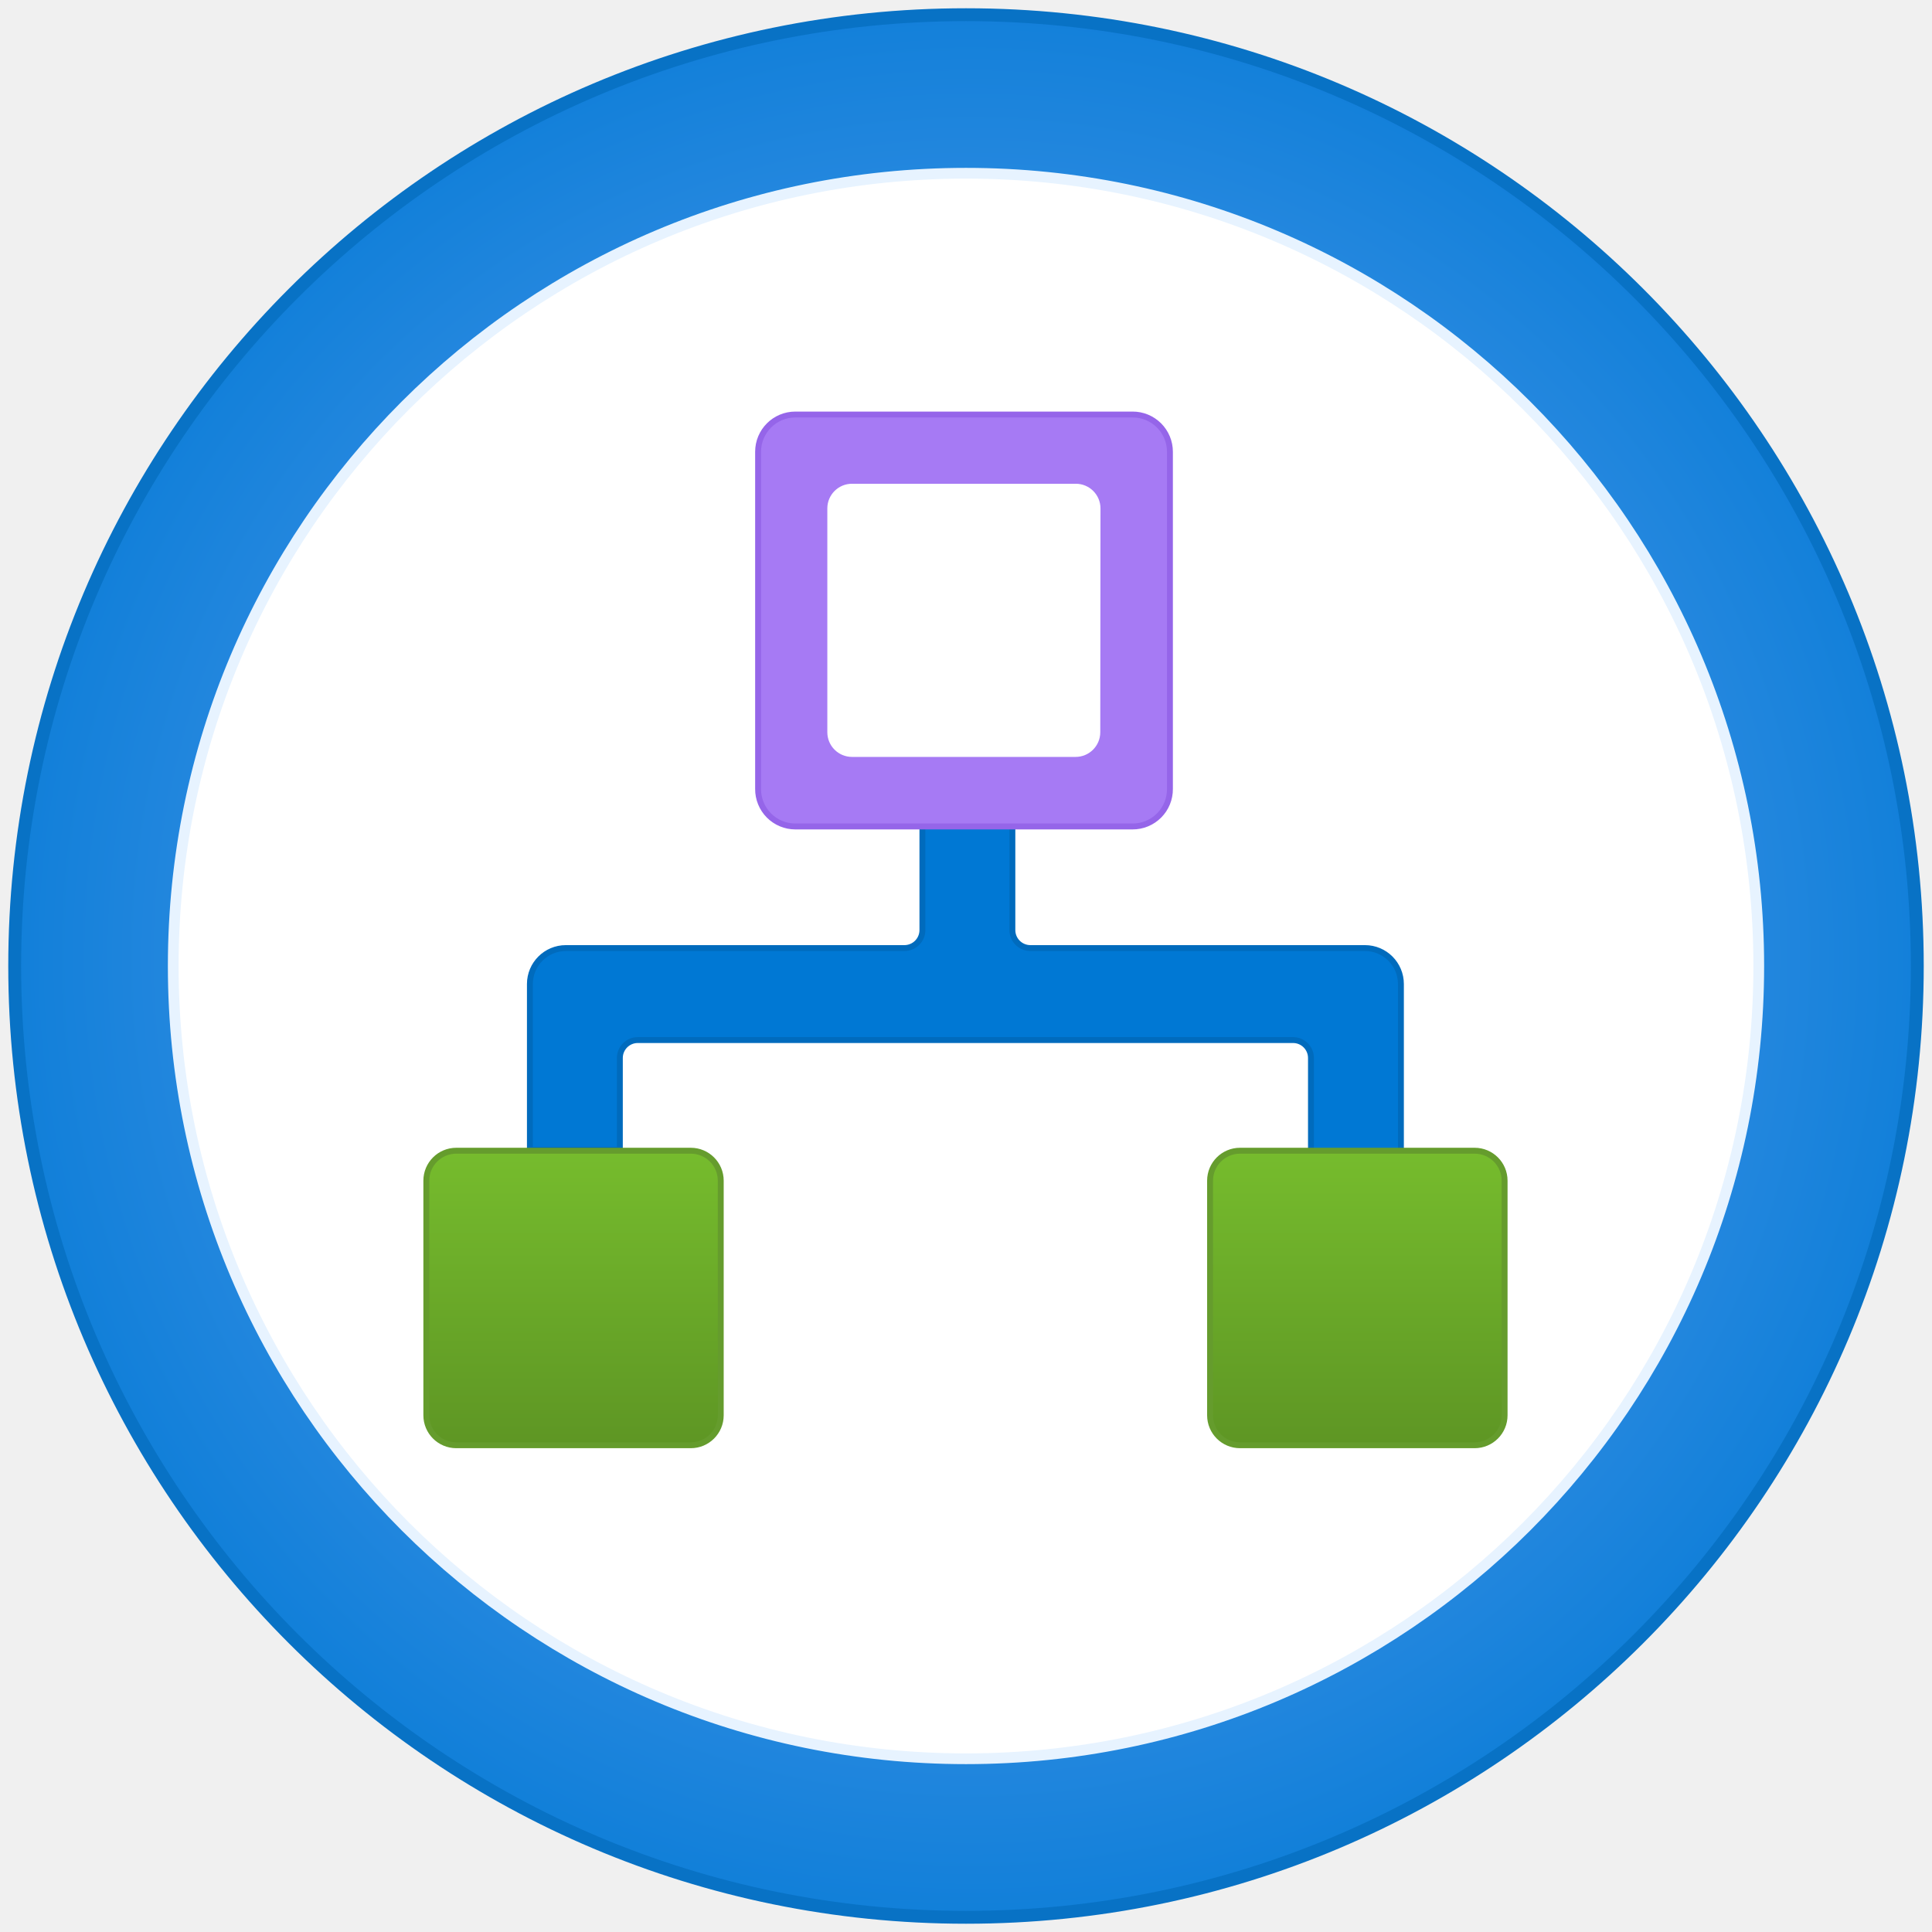
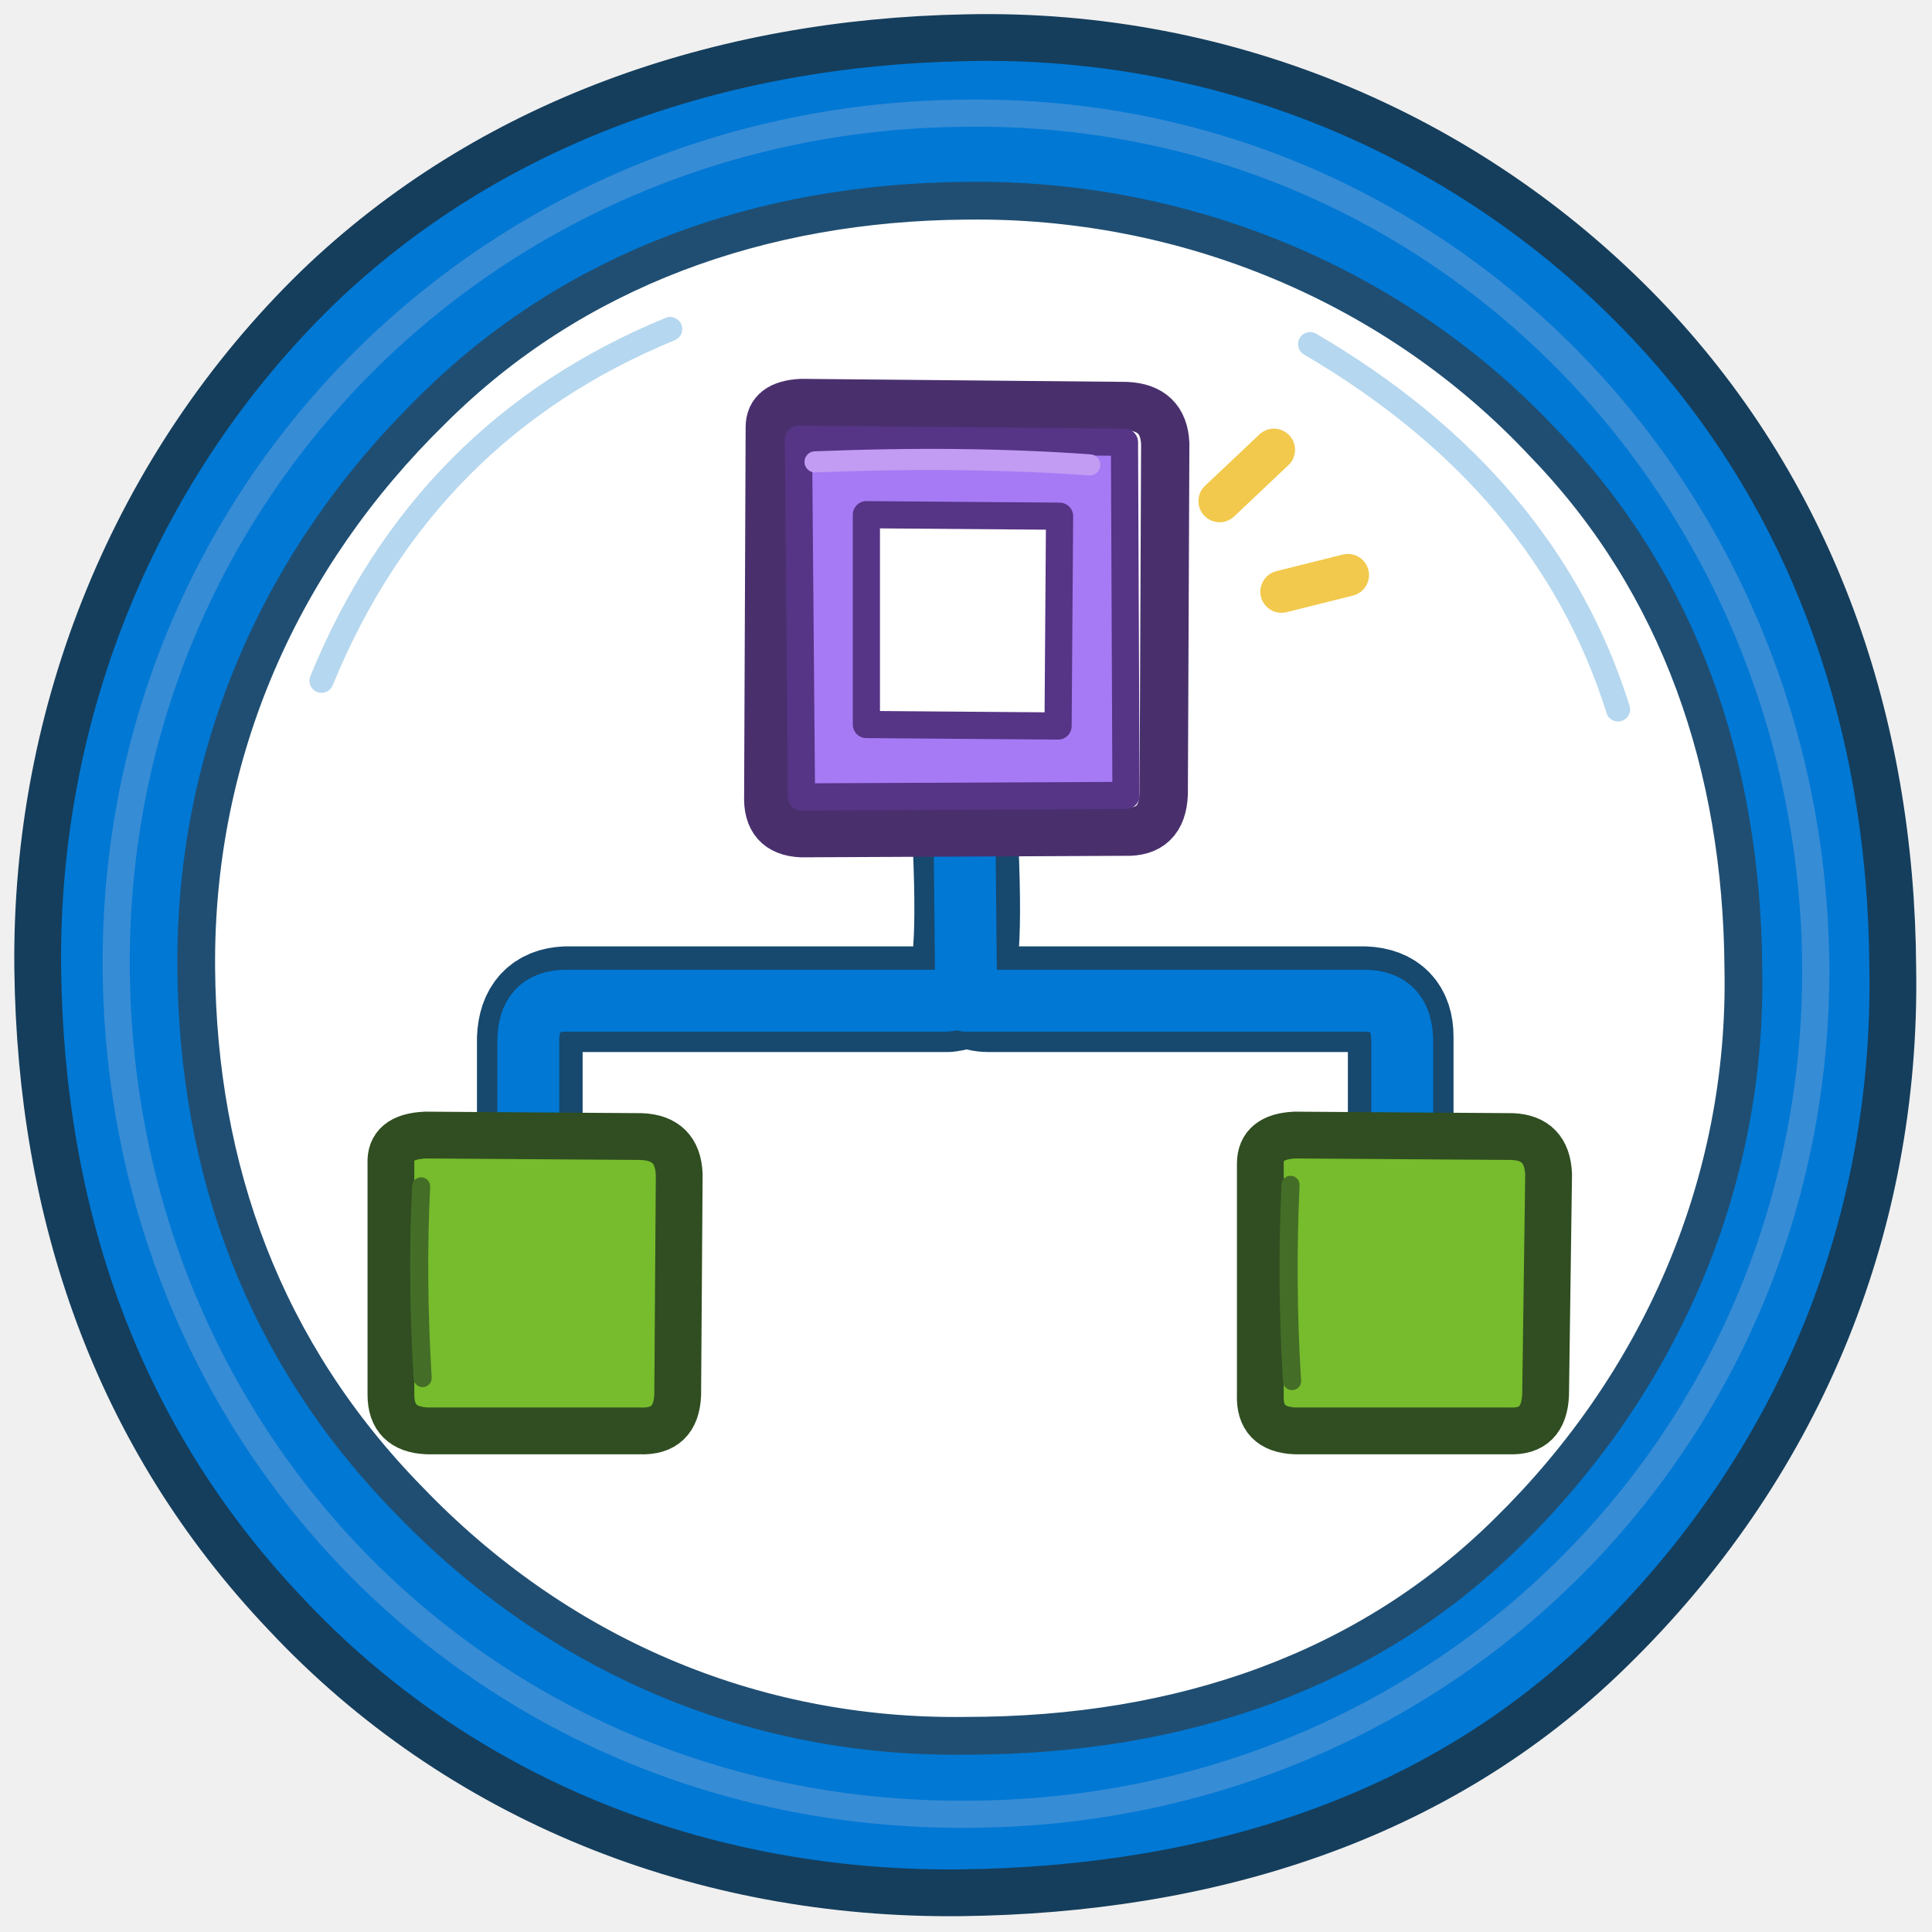
- <svg xmlns="http://www.w3.org/2000/svg" width="128" height="128" viewBox="0 0 128 128">
-   <defs>
-     <radialGradient id="background" cx="9.044" cy="8.913" r="10.514" gradientUnits="userSpaceOnUse">
-       <stop offset=".183" stop-color="#5ea0ef" />
-       <stop offset="1" stop-color="#0078d4" />
-     </radialGradient>
-     <linearGradient id="green-left" x1="5.344" y1="10.72" x2="5.344" y2="13.464" gradientUnits="userSpaceOnUse">
-       <stop offset=".001" stop-color="#76bc2d" />
-       <stop offset="1" stop-color="#5e9624" />
-     </linearGradient>
-     <linearGradient id="green-right" x1="12.646" y1="10.72" x2="12.646" y2="13.464" gradientUnits="userSpaceOnUse">
-       <stop offset=".001" stop-color="#76bc2d" />
-       <stop offset="1" stop-color="#5e9624" />
-     </linearGradient>
-   </defs>
-   <g transform="scale(7.111111)" stroke-linejoin="round" stroke-linecap="round">
-     <circle cx="9" cy="9" r="8.863" fill="url(#background)" stroke="#0872c5" stroke-width=".12" />
-     <circle cx="9" cy="9" r="7.386" fill="#fff" stroke="#e7f3ff" stroke-width=".10" />
-     <path d="M9.432 8.665V7.475H8.594V8.665              a.168.168 0 0 1-.168.168H5.272              a.335.335 0 0 0-.335.335v1.545h.838              V9.857a.167.167 0 0 1 .167-.167h6.105              a.167.167 0 0 1 .167.167v.874h.838V9.168              a.335.335 0 0 0-.335-.335H9.6              a.168.168 0 0 1-.168-.168Z" fill="#0078d4" stroke="#006bbd" stroke-width=".055" />
-     <path d="M10.551 3.862H7.41              a.347.347 0 0 0-.347.347V7.35              a.347.347 0 0 0 .347.35h3.141              a.347.347 0 0 0 .349-.35V4.209              a.347.347 0 0 0-.349-.347Z" fill="#a67af4" stroke="#9565e9" stroke-width=".055" />
-     <path d="M10.251 6.822              a.23.23 0 0 1-.23.23H7.938              a.23.23 0 0 1-.23-.23V4.737              a.23.23 0 0 1 .23-.23h2.085              a.23.23 0 0 1 .23.23Z" fill="#fff" />
-     <path d="M6.715 13.185V11              a.279.279 0 0 0-.279-.279H4.251              a.279.279 0 0 0-.279.279v2.186              a.279.279 0 0 0 .279.279h2.185              a.279.279 0 0 0 .279-.279Z" fill="url(#green-left)" stroke="#659c2d" stroke-width=".055" />
-     <path d="M14.018 13.185V11              a.279.279 0 0 0-.279-.279h-2.186              a.279.279 0 0 0-.279.279v2.186              a.279.279 0 0 0 .279.279h2.186              a.279.279 0 0 0 .279-.279Z" fill="url(#green-right)" stroke="#659c2d" stroke-width=".055" />
+ <svg xmlns="http://www.w3.org/2000/svg" width="128" height="128" viewBox="0 0 128 128" fill="none">
+   <path d="M64 2.5        C81.5 2.1 97.8 9.2 109.3 21.4        C120.1 32.9 125.3 47.8 125.4 64.1        C125.7 81.6 118.9 97.4 106.7 109.3        C95.2 120.6 79.9 125.2 63.7 125.4        C46.5 125.6 30.4 119.2 18.9 106.9        C7.7 95.1 2.7 80.4 2.5 64.2        C2.3 47.1 9 30.8 21 19.1        C32.4 8.1 47.7 2.8 64 2.5Z" fill="#0078D4" stroke="#153E5C" stroke-width="3.1" stroke-linecap="round" stroke-linejoin="round" />
+   <path d="M64 7.5        C95.4 7.1 120.1 32.6 120.3 64.1        C120.4 95.3 95.6 120.1 64.1 120.2        C32.5 120.4 7.9 95.7 7.7 64.1        C7.5 32.7 32.5 7.7 64 7.5Z" fill="none" stroke="#368CD5" stroke-width="1.8" stroke-linecap="round" />
+   <path d="M64 13.3        C78.5 13.1 92.5 18.9 102.3 29.4        C111.3 38.7 115.4 50.8 115.5 64.1        C115.8 78.6 109.8 91.8 99.9 101.5        C90.7 110.6 78.4 115 64 115        C49.7 115.2 36.8 109.5 27.1 99.4        C17.5 89.6 13.1 77.5 13 64.1        C12.9 49.7 18.7 36.9 28.6 27.2        C38 17.8 50.5 13.4 64 13.3Z" fill="#FFFFFF" stroke="#204E72" stroke-width="2.5" stroke-linecap="round" stroke-linejoin="round" />
+   <path d="M63.9 54.4        Q64.2 60.2 64 62.8        L64 65.2        Q63.9 66.1 62.8 66.2        L37.5 66.2        Q35.2 66.3 35.1 68.8        L35.1 77" fill="none" stroke="#17486E" stroke-width="7" stroke-linecap="round" stroke-linejoin="round" />
+   <path d="M64 65.2        Q64.2 66.2 65.5 66.2        L90.4 66.2        Q92.8 66.3 92.8 68.7        L92.8 77" fill="none" stroke="#17486E" stroke-width="7" stroke-linecap="round" stroke-linejoin="round" />
+   <path d="M63.9 54.6        L64 65.1        Q64 66.3 62.5 66.3        L37.5 66.3        Q35 66.3 35 69        L35 77" fill="none" stroke="#0078D4" stroke-width="4.1" stroke-linecap="round" stroke-linejoin="round" />
+   <path d="M64 66.3        L90.4 66.3        Q92.9 66.3 92.9 69        L92.9 77" fill="none" stroke="#0078D4" stroke-width="4.1" stroke-linecap="round" stroke-linejoin="round" />
+   <path d="M51 28.3        Q51 26.8 53.1 26.7        L74.6 26.9        Q77.1 27 77.2 29.4        L77.1 52.6        Q77 55.2 74.5 55.1        L53.1 55.2        Q50.8 55.1 50.9 52.7Z" fill="#FFFFFF" stroke="#49306D" stroke-width="3.2" stroke-linecap="round" stroke-linejoin="round" />
+   <path d="M52.9 29.1        L74.5 29.3        L74.6 52.7        L53.1 52.8Z        M57.4 34.1        L57.4 48        L70.1 48.1        L70.2 34.2Z" fill="#A67AF4" fill-rule="evenodd" stroke="#563486" stroke-width="1.8" stroke-linecap="round" stroke-linejoin="round" />
+   <path d="M25.9 77.1        Q25.8 75.3 28.2 75.2        L42.5 75.3        Q44.9 75.4 45 77.8        L44.9 92.4        Q44.8 94.9 42.4 94.8        L28.3 94.8        Q25.9 94.7 25.9 92.4Z" fill="#76BC2D" stroke="#304E21" stroke-width="3.1" stroke-linecap="round" stroke-linejoin="round" />
+   <path d="M83.5 77.1        Q83.5 75.3 85.8 75.2        L100.2 75.3        Q102.5 75.4 102.6 77.8        L102.4 92.4        Q102.3 94.9 100 94.8        L85.8 94.8        Q83.4 94.7 83.5 92.4Z" fill="#76BC2D" stroke="#304E21" stroke-width="3.1" stroke-linecap="round" stroke-linejoin="round" />
+   <g fill="none" stroke-linecap="round" stroke-linejoin="round">
+     <path d="M27.9 78.6          Q27.6 84.6 28 91.3" stroke="#446D27" stroke-width="1.2" />
+     <path d="M85.5 78.5          Q85.2 85 85.6 91.5" stroke="#446D27" stroke-width="1.2" />
+     <path d="M54 30.6          Q63.9 30.2 72.2 30.8" stroke="#C29BF3" stroke-width="1.4" />
+     <path d="M21.3 45.1          Q28.1 28.5 44.4 21.8" stroke="#B5D7EF" stroke-width="1.6" />
+     <path d="M86.8 22.8          Q102.5 32 107.2 47" stroke="#B5D7EF" stroke-width="1.6" />
+   </g>
+   <g fill="none" stroke="#F2C94C" stroke-width="2.8" stroke-linecap="round">
+     <path d="M80.8 33.2 84.4 29.8" />
+     <path d="M84.9 39.2 89.3 38.1" />
  </g>
</svg>
